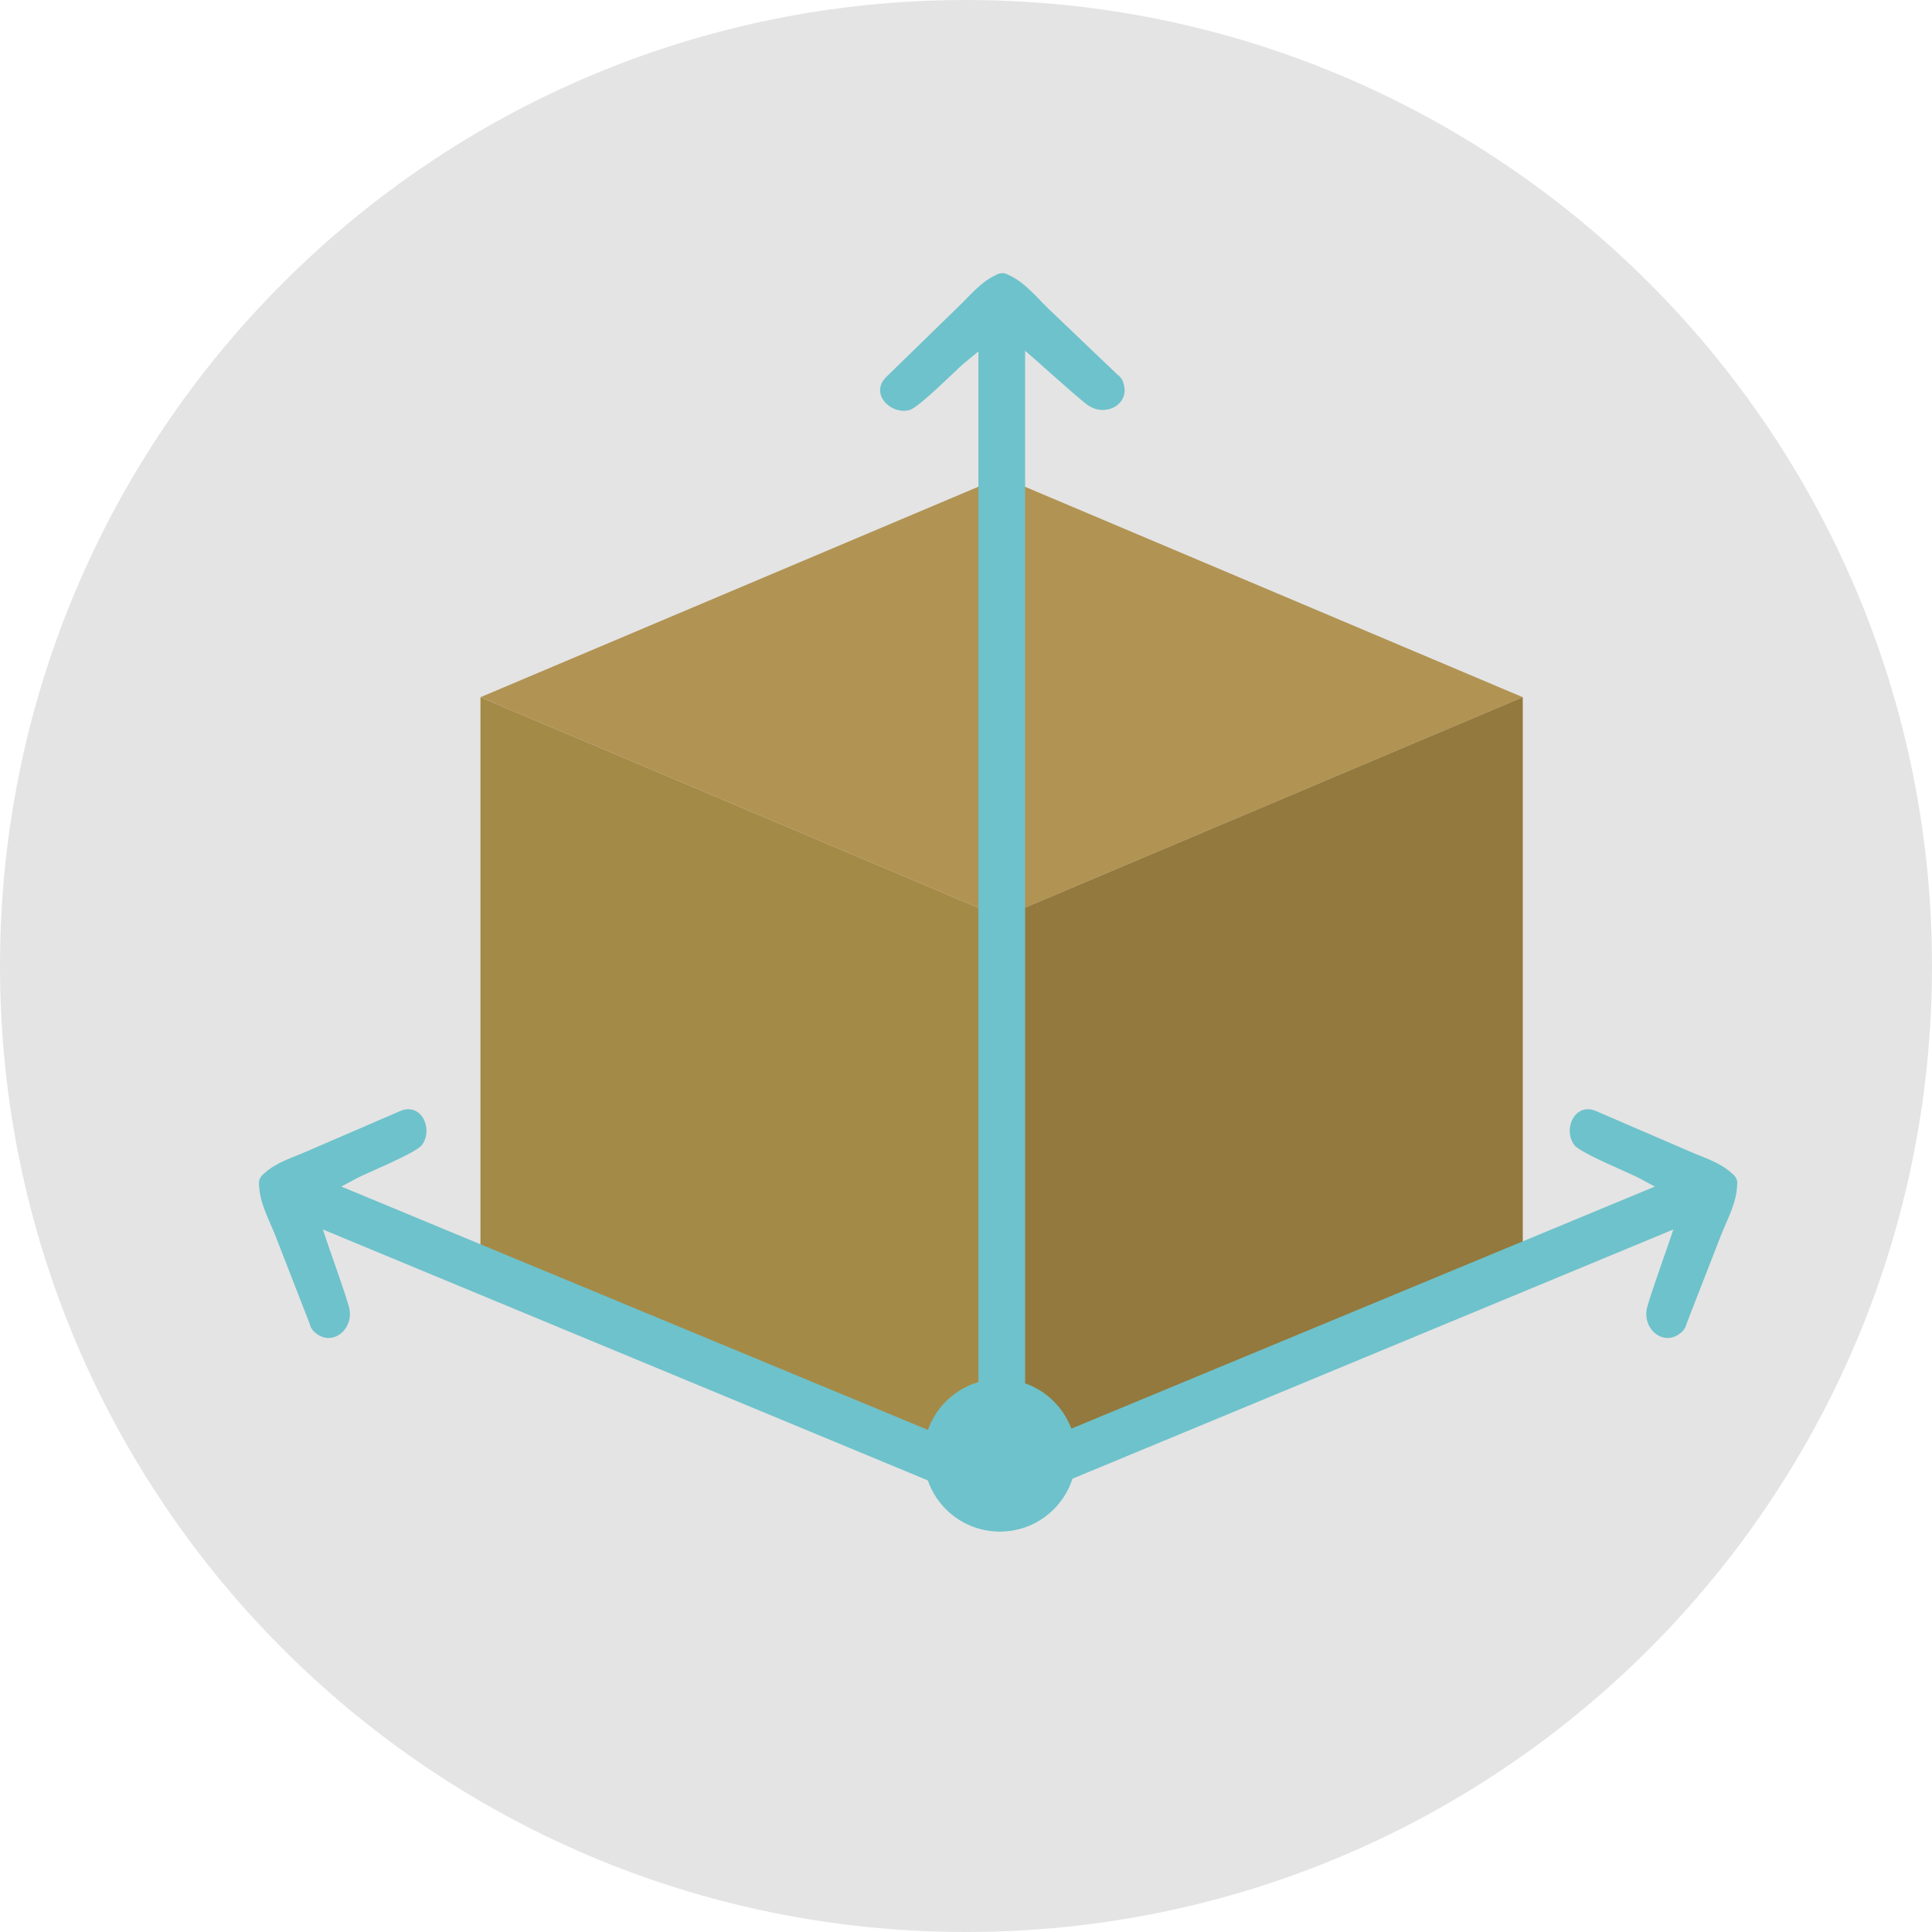
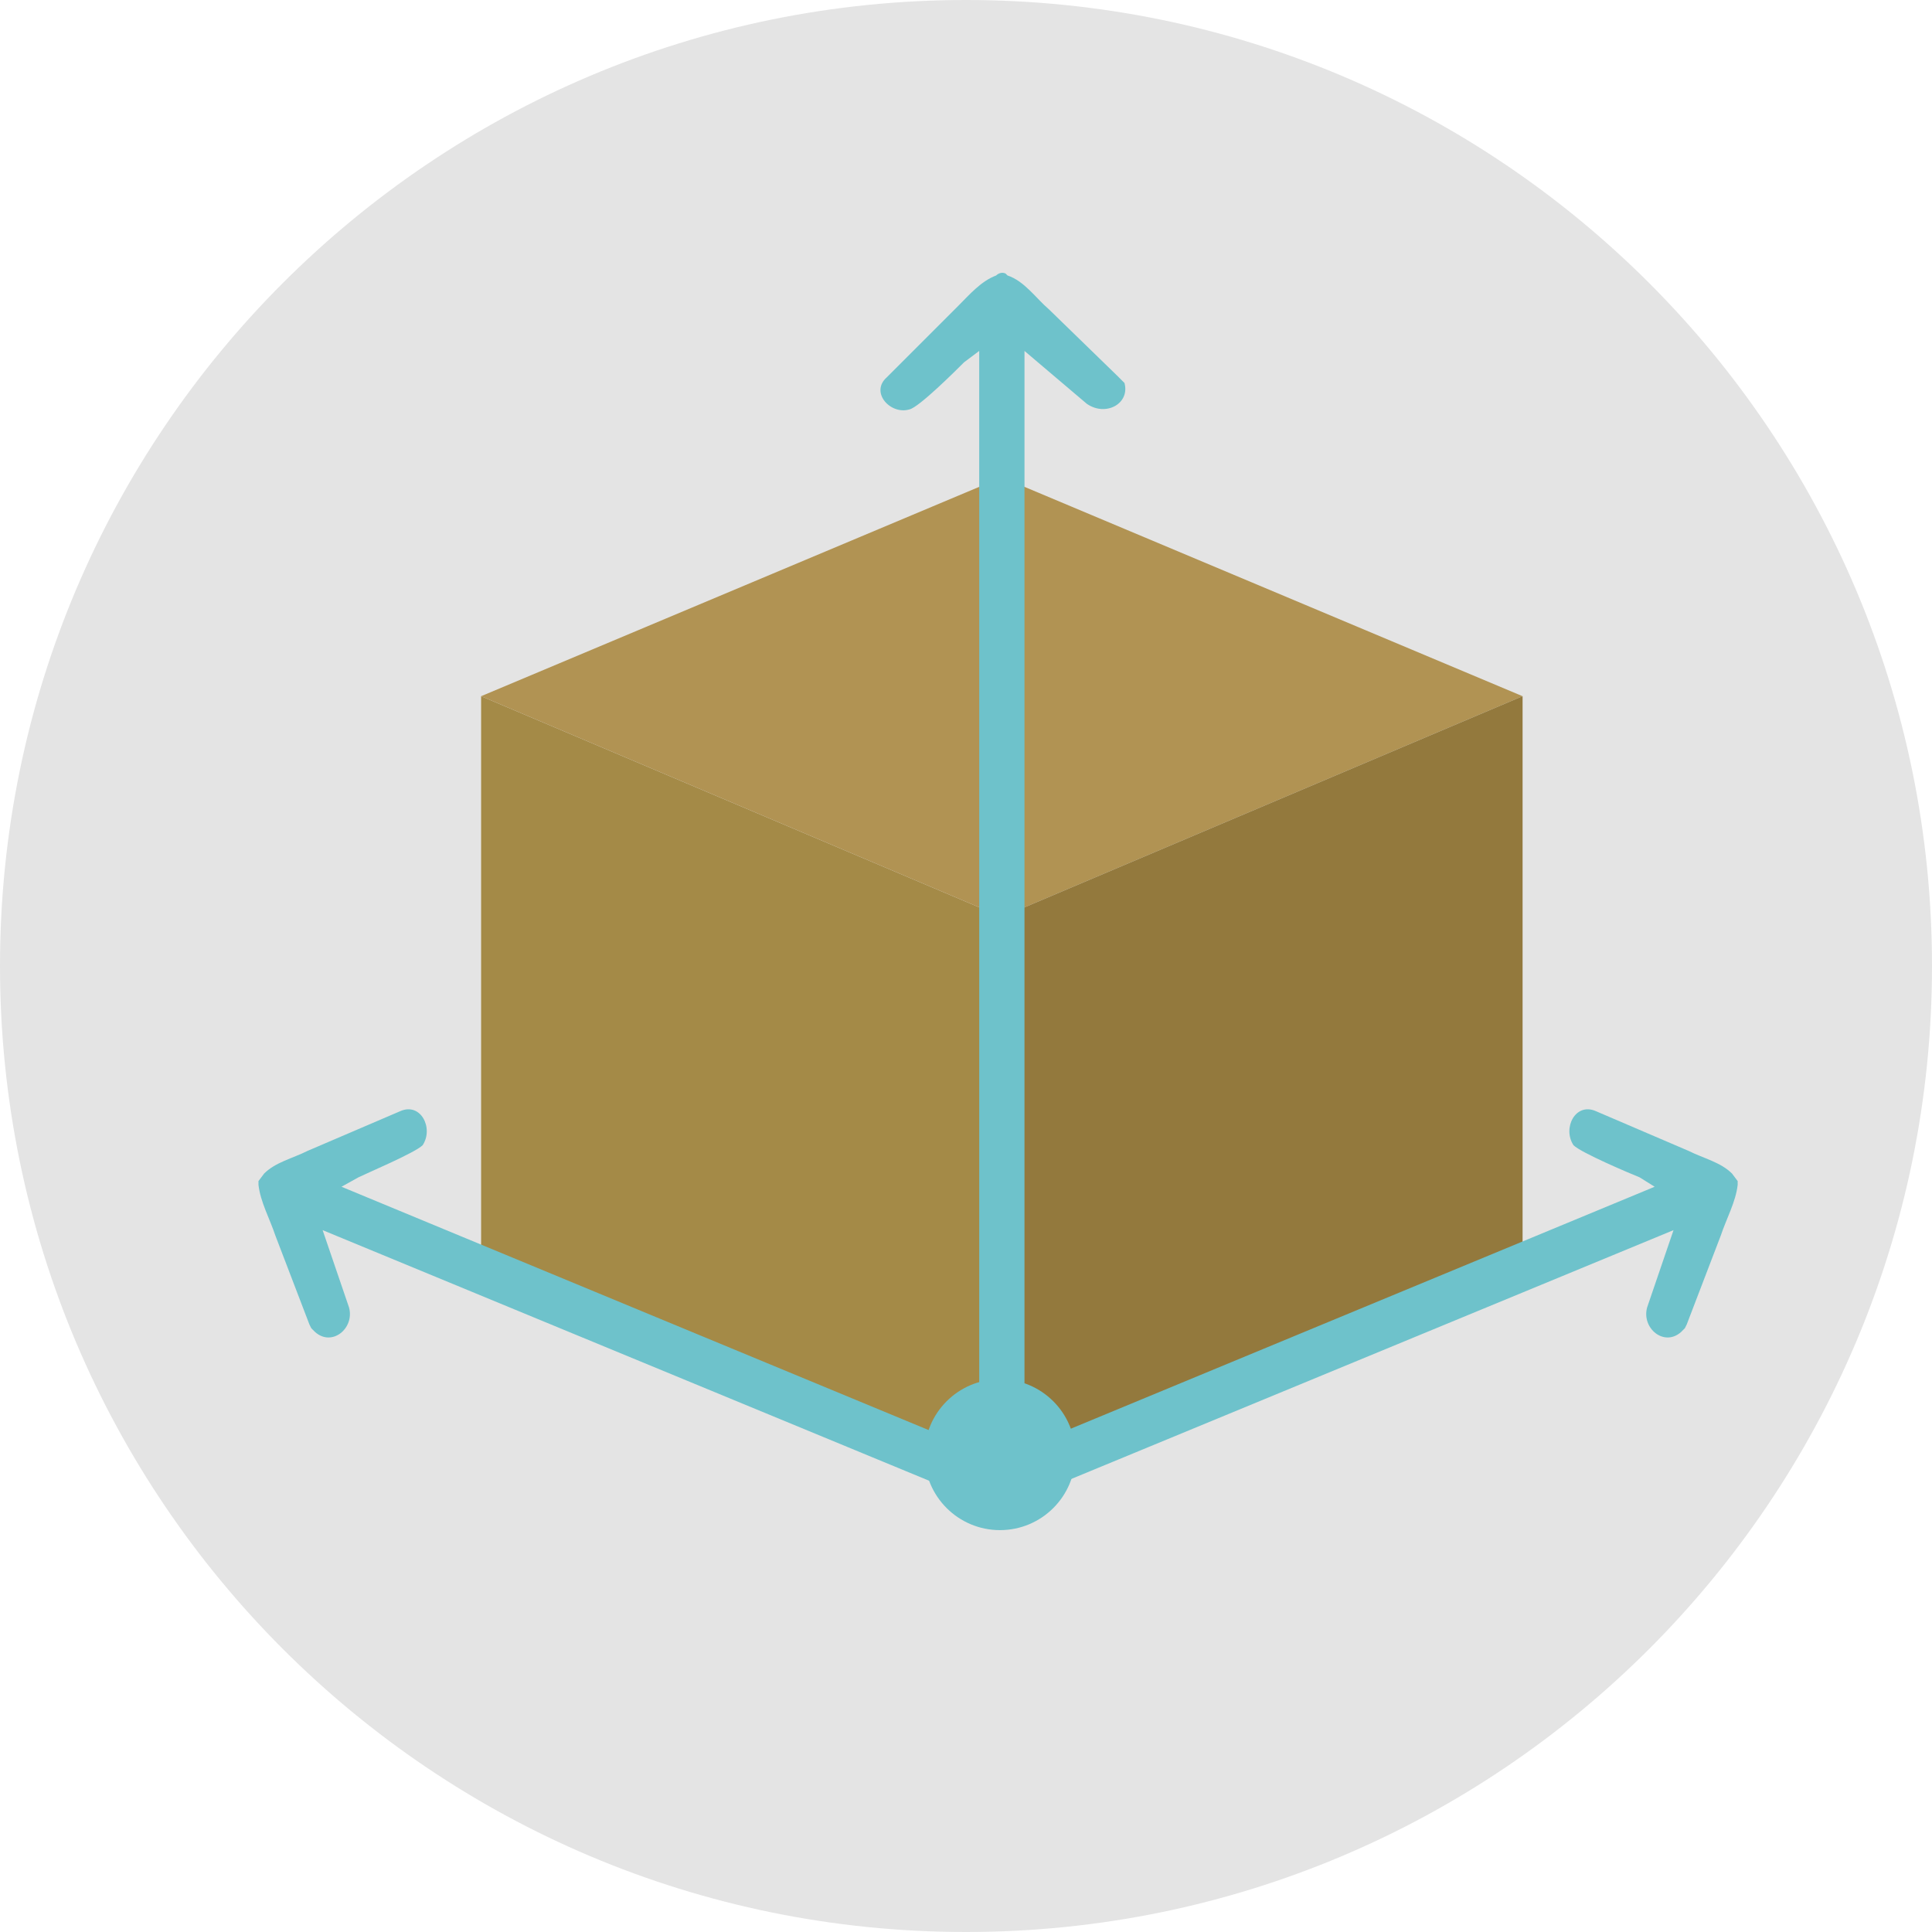
- <svg xmlns="http://www.w3.org/2000/svg" version="1.1" id="Layer_1" x="0px" y="0px" viewBox="0 0 473.935 473.935" style="enable-background:new 0 0 473.935 473.935;" xml:space="preserve">
-   <circle style="fill:#E4E4E4;" cx="236.967" cy="236.967" r="236.967" />
-   <polygon style="fill:#A48A47;" points="245.701,366.284 117.859,312.241 117.859,171.033 245.701,225.076 " />
-   <polygon style="fill:#B19353;" points="373.55,171.033 245.708,116.987 117.859,171.033 245.701,225.076 " />
-   <polygon style="fill:#93793D;" points="373.55,312.241 245.708,366.284 245.708,225.076 373.55,171.033 " />
-   <g>
-     <path style="fill:#6EC2CB;" d="M245.731,370.055c7.745,0,5.736-10.791,5.736-15.644c0-4.64,0-263.729,0-268.376   c2.638,2.215,12.468,11.192,15.222,13.238c4.385,3.252,10.544-0.052,8.924-5.16c-0.06-0.415-0.24-0.834-0.546-1.231   c-0.239-0.404-0.543-0.703-0.868-0.909c-3.214-3.083-13.586-12.954-16.801-16.041c-3.128-3.005-6.043-6.754-10.05-8.513   c-0.206-0.116-0.43-0.228-0.688-0.307c-0.681-0.228-1.658-0.079-2.324,0.344c-3.656,1.646-6.264,4.924-9.164,7.708   c-3.596,3.457-14.14,13.826-17.736,17.28c-4.157,3.996,0.935,9.377,5.658,8.15c2.354-0.621,11.6-10.021,13.418-11.502   c1.171-0.95,2.331-1.916,3.502-2.874c0,4.61,0,263.669,0,268.279C240.009,359.339,238.004,370.055,245.731,370.055z" />
-     <path style="fill:#6EC2CB;" d="M239.43,366.314c2.952,7.154,12.161,1.182,16.647-0.67c4.288-1.77,150.117-62.278,154.409-64.044   c-1.036,3.289-5.59,15.794-6.432,19.117c-1.328,5.298,4.071,9.736,8.172,6.286c0.374-0.221,0.681-0.543,0.928-0.98   c0.284-0.382,0.453-0.767,0.513-1.156c1.631-4.142,6.795-17.489,8.427-21.642c1.587-4.037,3.933-8.165,4.034-12.539   c0.03-0.236,0.045-0.486,0.03-0.752c-0.052-0.711-0.561-1.564-1.205-2.009c-2.922-2.758-6.941-3.918-10.619-5.534   c-4.569-2.006-18.174-7.802-22.743-9.811c-5.276-2.324-8.311,4.445-5.373,8.337c1.471,1.942,13.68,6.904,15.749,8.019   c1.325,0.718,2.66,1.422,3.981,2.137c-4.262,1.762-150.053,62.256-154.319,64.018C247.156,356.929,236.485,359.17,239.43,366.314z" />
-     <path style="fill:#6EC2CB;" d="M250.255,366.314c-2.952,7.154-12.161,1.182-16.64-0.67c-4.288-1.77-150.117-62.278-154.416-64.044   c1.036,3.289,5.59,15.794,6.432,19.117c1.336,5.298-4.071,9.736-8.172,6.286c-0.367-0.221-0.681-0.543-0.928-0.98   c-0.284-0.382-0.445-0.767-0.513-1.156c-1.624-4.142-6.795-17.489-8.419-21.642c-1.587-4.037-3.94-8.165-4.041-12.539   c-0.03-0.236-0.037-0.486-0.022-0.752c0.045-0.711,0.554-1.564,1.205-2.009c2.915-2.758,6.941-3.918,10.619-5.534   c4.561-2.006,18.174-7.802,22.735-9.811c5.283-2.324,8.318,4.445,5.373,8.337c-1.463,1.942-13.672,6.904-15.749,8.019   c-1.317,0.718-2.653,1.422-3.981,2.137c4.262,1.762,150.061,62.256,154.319,64.018C242.528,356.929,253.199,359.17,250.255,366.314   z" />
-     <circle style="fill:#6EC2CB;" cx="245.274" cy="357.004" r="18.709" />
-   </g>
+ <svg xmlns="http://www.w3.org/2000/svg" width="1024" height="1024">
+   <path fill="#e4e4e4" d="M1024 512A512 512 0 1 1 0 512a512 512 0 0 1 1024 0zm0 0" />
+   <path fill="#a48a47" d="M531 791L255 675V369l276 117zm0 0" />
+   <path fill="#b19353" d="M807 369L531 253 255 369l276 117zm0 0" />
+   <path fill="#93793d" d="M807 675L531 791V486l276-117zm0 0" />
+   <path fill="#6ec2cb" d="M531 799c17 0 12-23 12-33V186l33 28c10 7 23 0 20-11l-2-2-2-2-36-35c-7-6-13-15-22-18l-1-1c-2-1-4 0-5 1-8 3-14 10-20 16l-38 38c-9 8 2 20 12 17 5-1 25-21 29-25l8-6v580c0 10-5 33 12 33zm0 0" />
+   <path fill="#6ec2cb" d="M517 791c7 16 27 3 36-1l334-138-14 41c-3 11 9 21 18 13l2-2 1-2 18-47c3-9 8-18 9-27v-2l-3-4c-6-6-15-8-23-12l-49-21c-11-5-18 9-12 18 4 4 30 15 35 17l8 5-333 138c-10 4-33 9-27 24zm0 0" />
+   <path fill="#6ec2cb" d="M541 791c-7 16-27 3-36-1L171 652l14 41c3 11-9 21-18 13l-2-2-1-2-18-47c-3-9-8-18-9-27v-2l3-4c6-6 15-8 23-12l49-21c11-5 18 9 12 18-4 4-30 15-34 17l-9 5 333 138c10 4 33 9 27 24zm0 0" />
+   <path fill="#6ec2cb" d="M570 771a40 40 0 1 1-80 0 40 40 0 0 1 80 0zm0 0" />
</svg>
